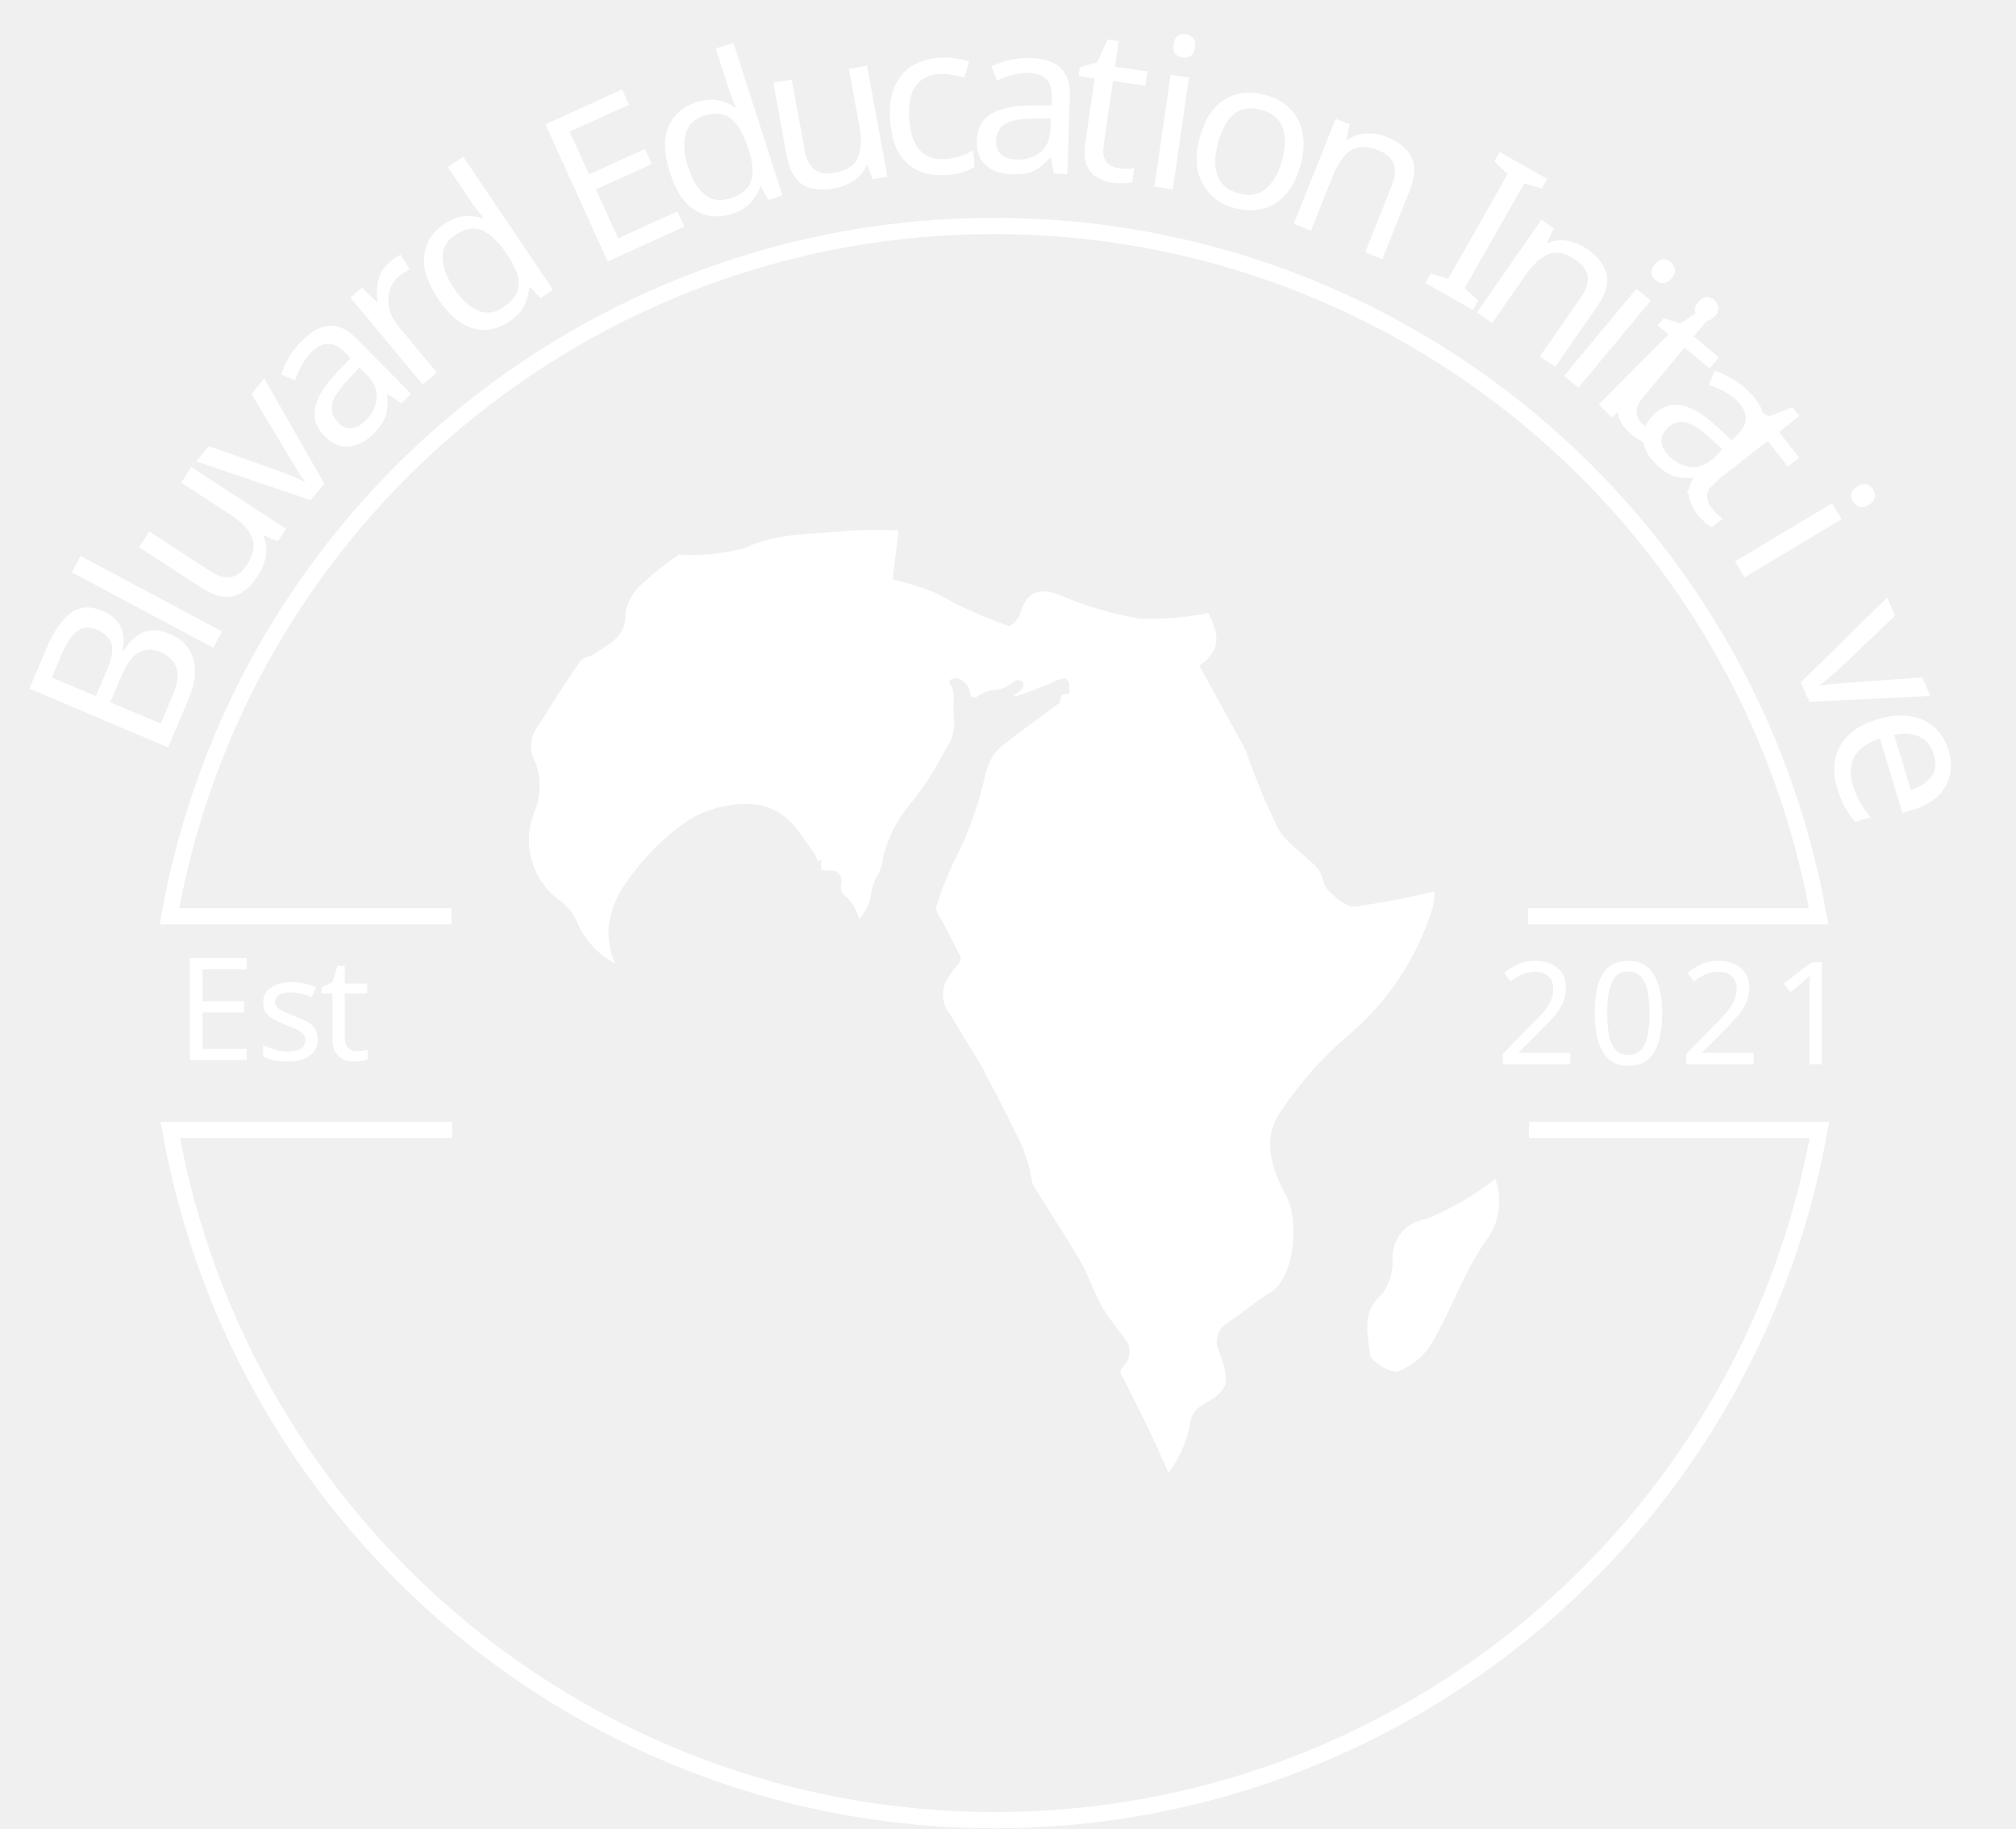
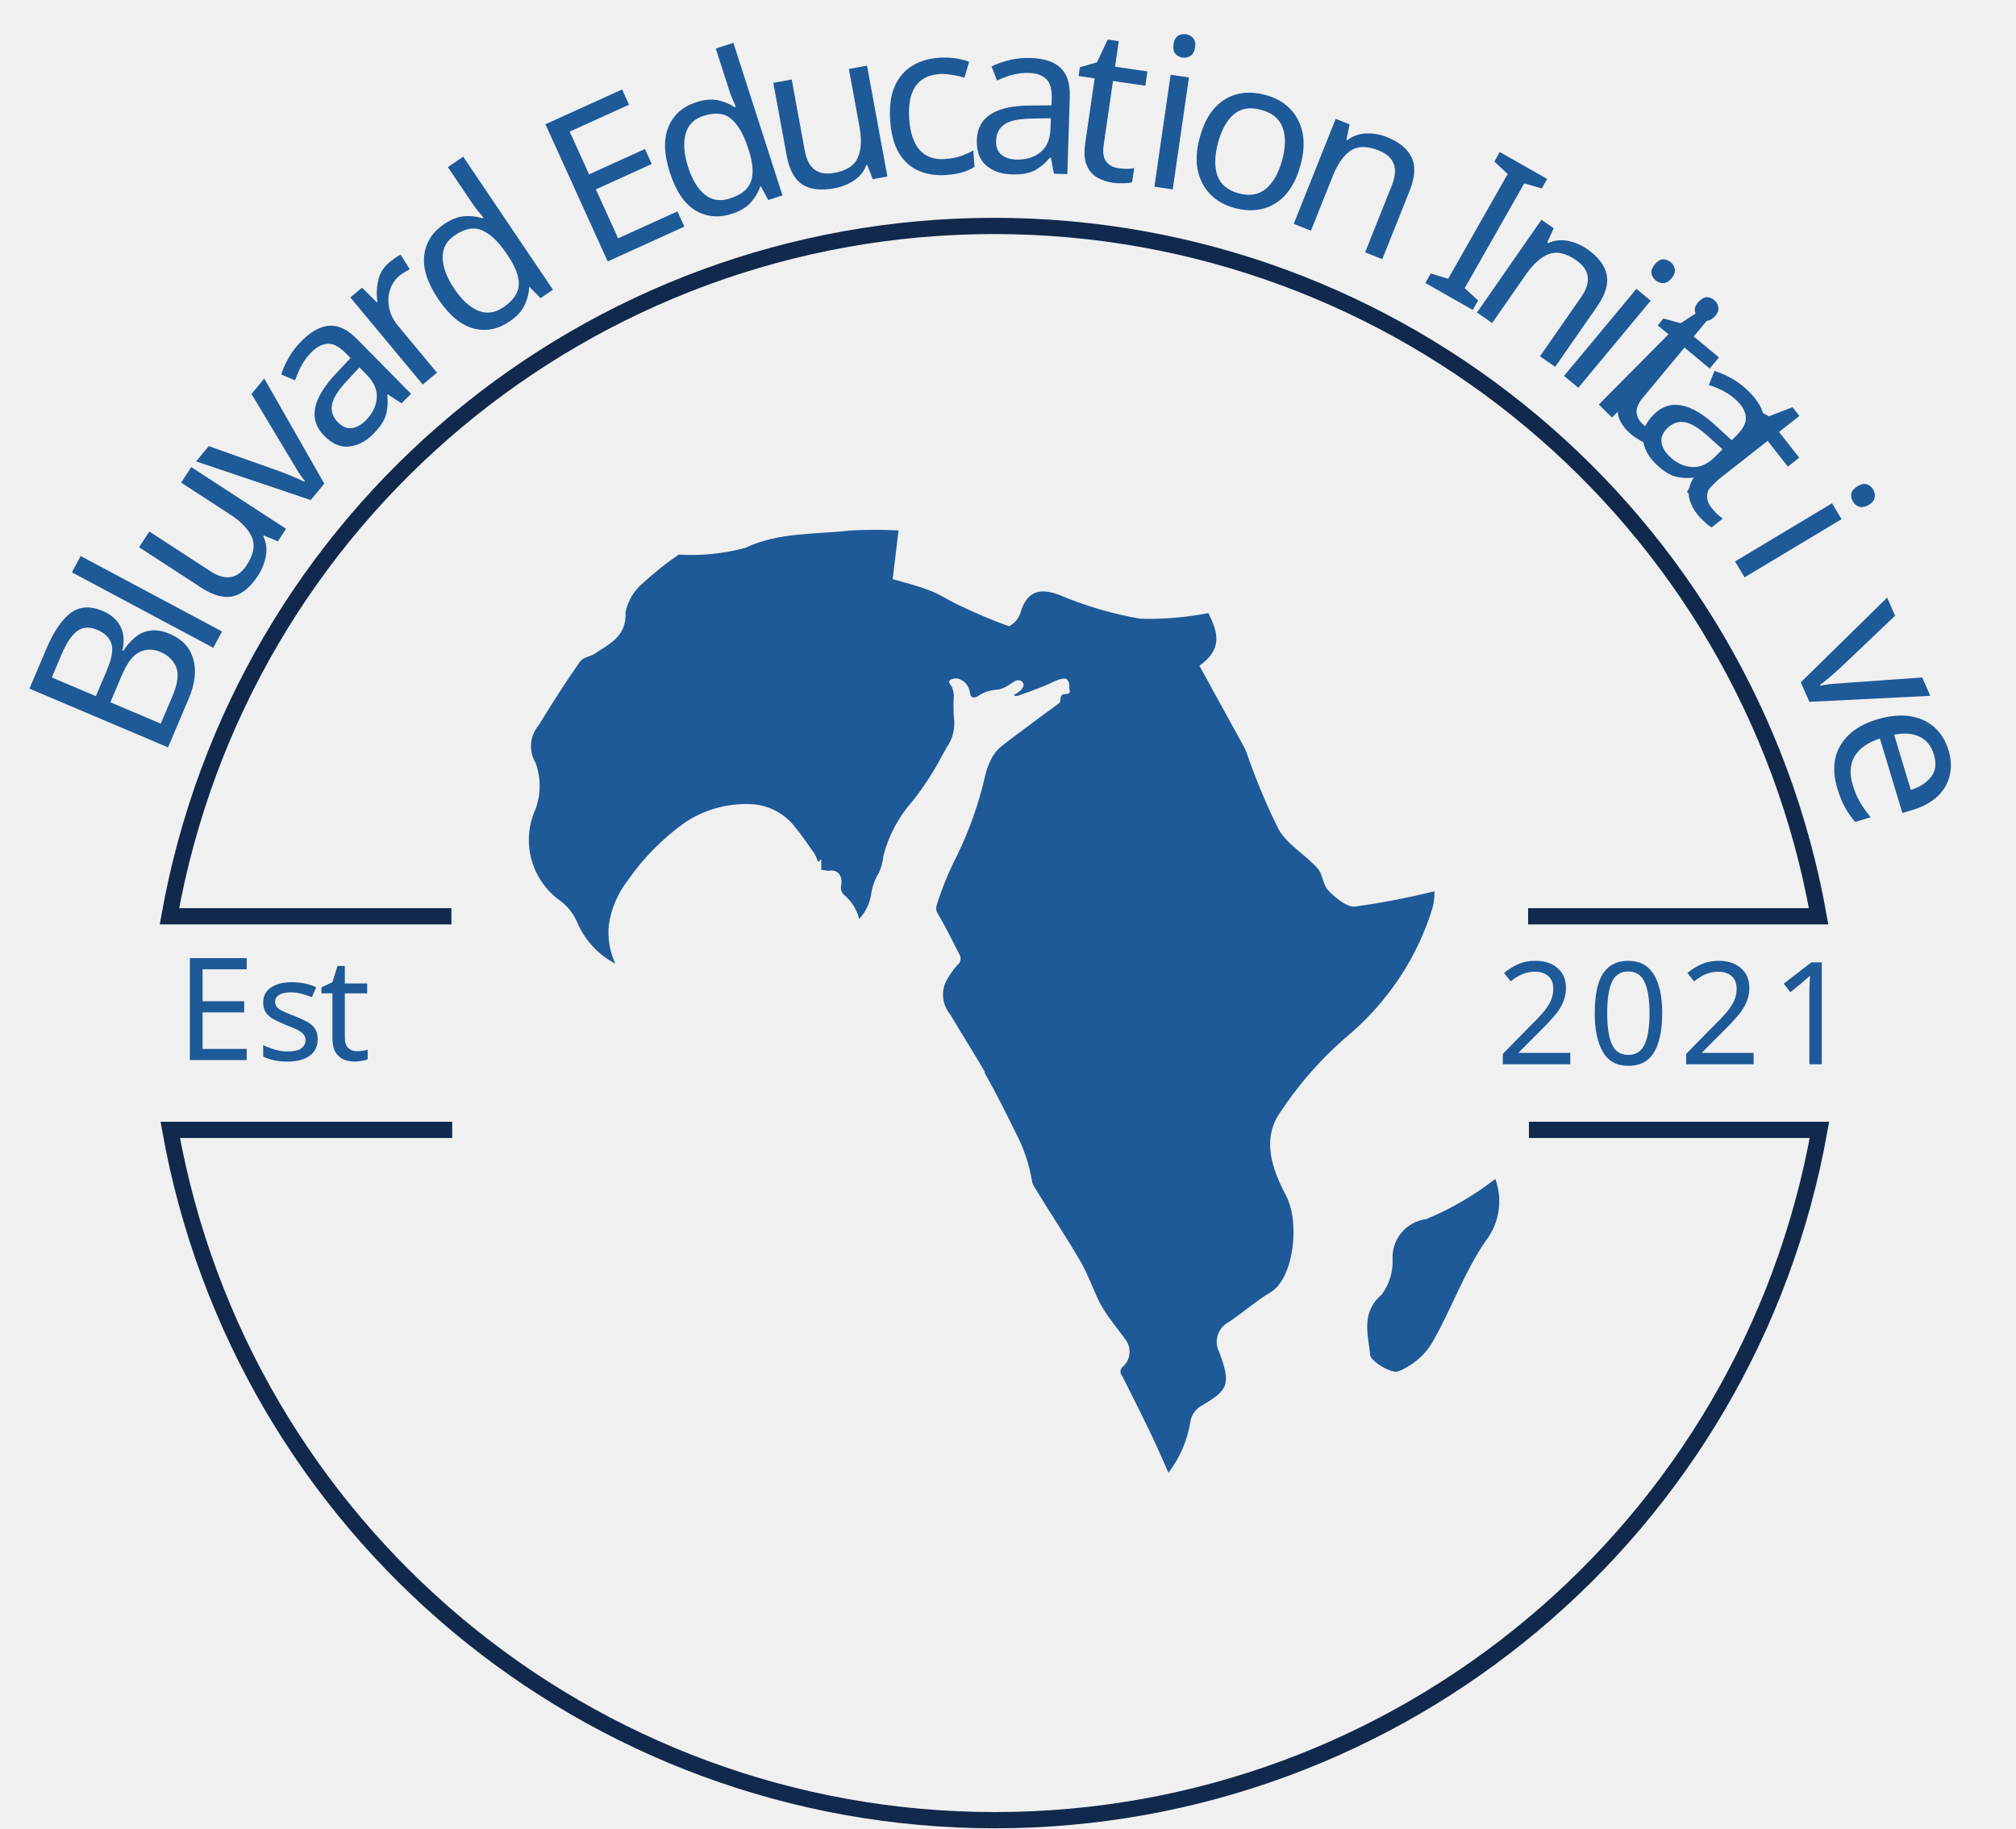
<svg xmlns="http://www.w3.org/2000/svg" viewBox="0 0 124.21 112.66">
  <defs>
-     <style>.cls-1,.cls-3,.cls-5,.cls-6{fill:#ffffff;}.cls-2{fill:none;stroke:#ffffff;stroke-miterlimit:10;}.cls-3,.cls-5{font-size:8.8px;font-family:Calibri-Light, Calibri;font-weight:300;}.cls-3{letter-spacing:0.07em;}.cls-4{letter-spacing:0.06em;}.cls-5{letter-spacing:0.07em;}.cls-6{font-size:13px;font-family:Calibri;}</style>
+     <style>.cls-1,.cls-3,.cls-5,.cls-6{fill:#1e5998;}.cls-2{fill:none;stroke:#10294c;stroke-miterlimit:10;}.cls-3,.cls-5{font-size:8.8px;font-family:Calibri-Light, Calibri;font-weight:300;}.cls-3{letter-spacing:0.07em;}.cls-4{letter-spacing:0.06em;}.cls-5{letter-spacing:0.07em;}.cls-6{font-size:13px;font-family:Calibri;}</style>
  </defs>
  <g id="Layer_2" data-name="Layer 2">
    <g id="Layer_1-2" data-name="Layer 1">
      <g id="Layer_1-2-2" data-name="Layer 1-2">
        <path class="cls-1" d="M88.24,56a16.51,16.51,0,0,1-2.62,5.09h0a16.53,16.53,0,0,1-2.39,2.56,22.47,22.47,0,0,0-3.58,3.78c-.26.35-.52.71-.76,1.08-1.18,1.68-.51,3.53.35,5.16s.48,5-.9,5.91c-1,.59-1.84,1.37-2.73,1.93a1.36,1.36,0,0,0-.49,1.79c.74,2,.57,2.34-1.15,3.34h0l0,0a1.39,1.39,0,0,0-.62.89,7,7,0,0,1-1.36,3.21c-.43-1-.88-2-1.37-3l-.39-.79-1.08-2.16a.4.4,0,0,1,0-.56,1.24,1.24,0,0,0,.23-1.65c-.29-.42-.63-.82-.92-1.23a9,9,0,0,1-.71-1.1c-.41-.84-.71-1.72-1.17-2.52-.9-1.55-1.88-3-2.83-4.57a1,1,0,0,1-.16-.35,9.73,9.73,0,0,0-1-3c-.61-1.24-1.23-2.49-1.92-3.71l0-.08c-.69-1.19-1.43-2.34-2.13-3.53a1.9,1.9,0,0,1-.3-1.93,4.92,4.92,0,0,1,.75-1.11.48.48,0,0,0,.13-.63l-.33-.64c-.31-.63-.63-1.25-1-1.87a.64.64,0,0,1-.07-.57,19.34,19.34,0,0,1,1.23-3,22.78,22.78,0,0,0,1.76-5,4.79,4.79,0,0,1,.33-.92,2.48,2.48,0,0,1,.59-.78c.73-.6,1.51-1.14,2.28-1.73l1.36-1a.43.43,0,0,0,.07-.22c0-.3.14-.32.33-.33s.29-.08.22-.29a.25.25,0,0,1,0-.17c0-.25-.1-.51-.33-.5a1.88,1.88,0,0,0-.57.17c-.26.11-.51.24-.77.34-.5.2-1,.38-1.52.56h-.2v-.08a1.67,1.67,0,0,0,.38-.25c.1-.11.21-.27.18-.4a.31.31,0,0,0-.38-.22l-.06,0c-.23.11-.45.29-.68.41a1.5,1.5,0,0,1-.42.15,2.81,2.81,0,0,0-.86.18,2.51,2.51,0,0,0-.45.26c-.24.09-.4.1-.45-.24a1,1,0,0,0-.78-.88.78.78,0,0,0-.44.09c-.14.1,0,.28.1.41a2.12,2.12,0,0,1,.13.51,10.29,10.29,0,0,0,0,1.36,2.6,2.6,0,0,1-.45,1.89c-.09.17-.21.36-.31.56a18,18,0,0,1-1.78,2.73,8.18,8.18,0,0,0-1.81,3.4,3.08,3.08,0,0,1-.26,1,3.42,3.42,0,0,0-.49,1.37,2.94,2.94,0,0,1-.73,1.5A2.84,2.84,0,0,0,52,55.13a.61.61,0,0,1-.17-.6c.09-.52-.17-1-.78-.88a2.34,2.34,0,0,1-.45-.07v-.64l-.21.16a1.89,1.89,0,0,0-.21-.51c-.4-.58-.8-1.15-1.23-1.68a3.63,3.63,0,0,0-2.73-1.37,6.79,6.79,0,0,0-4,1.12,14.76,14.76,0,0,0-3.55,3.59A5.87,5.87,0,0,0,37.51,57a4.6,4.6,0,0,0,.4,2.37,5.14,5.14,0,0,1-2.37-2.6,3.28,3.28,0,0,0-1.14-1.36A4.6,4.6,0,0,1,33,49.84,4.17,4.17,0,0,0,33,47a2,2,0,0,1,.19-2.32c.83-1.36,1.66-2.65,2.55-3.93.17-.25.6-.29.88-.46.92-.63,2-1.07,1.92-2.57a3.18,3.18,0,0,1,1.11-1.83,19.87,19.87,0,0,1,2.16-1.72,12.86,12.86,0,0,0,4.09-.41c2.12-1,4.34-.82,6.53-1.08a28.63,28.63,0,0,1,2.93,0c-.12,1-.21,1.78-.36,3,.57.17,1.46.38,2.3.71.63.23,1.19.63,1.79.9,1,.47,2,.92,3.09,1.29a1.49,1.49,0,0,0,.68-.78c.38-1.37,1.18-1.61,2.4-1.15a22.54,22.54,0,0,0,5,1.47,19,19,0,0,0,4.19-.35c.61,1.24.88,2.21-.55,3.25l2.61,4.75a5.28,5.28,0,0,1,.27.53,39,39,0,0,0,2,4.8c.54.94,1.64,1.55,2.39,2.39.33.35.32,1,.66,1.36s1.15,1.09,1.68,1a47,47,0,0,0,4.87-.94A3.34,3.34,0,0,1,88.24,56Z" />
        <path class="cls-1" d="M91.57,76.41c-1.36,1.94-2.14,4.25-3.33,6.31a4.26,4.26,0,0,1-1.54,1.5,3.71,3.71,0,0,1-.53.26.56.56,0,0,1-.36,0h0c-.56-.13-1.36-.69-1.39-1-.12-1.23-.6-2.6.71-3.72a3.42,3.42,0,0,0,.67-2.18,2.37,2.37,0,0,1,2.07-2.47,18.32,18.32,0,0,0,4.26-2.48A4,4,0,0,1,91.57,76.41Z" />
      </g>
      <path class="cls-2" d="M94.15,56.45h17.9a51.61,51.61,0,0,0-101.61,0H27.81" />
      <text class="cls-3" transform="translate(10.84 65.31)">E<tspan class="cls-4" x="4.92" y="0">s</tspan>
        <tspan x="8.83" y="0">t </tspan>
      </text>
      <text class="cls-5" transform="translate(92.17 65.57)">2021</text>
      <path class="cls-2" d="M94.2,69.61h17.9a51.61,51.61,0,0,1-101.61,0H27.86" />
      <text class="cls-6" transform="matrix(0.39, -0.92, 0.92, 0.39, 9.86, 47.21)">B</text>
      <text class="cls-6" transform="translate(12.62 40.89) rotate(-61.91)">l</text>
      <text class="cls-6" transform="translate(13.85 38.38) rotate(-56.95)">u</text>
      <text class="cls-6" transform="translate(17.47 32.85) rotate(-50.6)">v</text>
      <text class="cls-6" transform="matrix(0.71, -0.7, 0.7, 0.71, 20.9, 28.63)">a</text>
      <text class="cls-6" transform="matrix(0.77, -0.64, 0.64, 0.77, 25.19, 24.4)">r</text>
      <text class="cls-6" transform="matrix(0.83, -0.56, 0.56, 0.83, 28.35, 21.71)">d</text>
      <text class="cls-6" transform="translate(33.92 18.04) rotate(-29.12)"> </text>
      <text class="cls-6" transform="translate(36.29 16.63) rotate(-24.42)">E</text>
      <text class="cls-6" transform="translate(41.65 14.15) rotate(-17.83)">d</text>
      <text class="cls-6" transform="matrix(0.98, -0.18, 0.18, 0.98, 47.89, 12.12)">u</text>
      <text class="cls-6" transform="matrix(1, -0.07, 0.07, 1, 54.37, 10.93)">c</text>
      <text class="cls-6" transform="translate(59.53 10.53) rotate(1.81)">a</text>
      <text class="cls-6" transform="translate(65.38 10.67) rotate(8.26)">ti</text>
      <text class="cls-6" transform="translate(72.31 11.67) rotate(15.13)">o</text>
      <text class="cls-6" transform="translate(78.68 13.38) rotate(21.77)">n</text>
      <text class="cls-6" transform="translate(84.83 15.92) rotate(26.54)"> </text>
      <text class="cls-6" transform="translate(87.37 17.18) rotate(29.61)">I</text>
      <text class="cls-6" transform="matrix(0.82, 0.57, -0.57, 0.82, 90.09, 18.62)">n</text>
      <text class="cls-6" transform="matrix(0.77, 0.64, -0.64, 0.77, 95.51, 22.45)">it</text>
      <text class="cls-6" transform="translate(97.72 24.14) rotate(44.77)">ia</text>
      <text class="cls-6" transform="translate(102.68 29.07) rotate(51.88)">t</text>
      <text class="cls-6" transform="translate(106.33 33.64) rotate(59.04)">i</text>
      <text class="cls-6" transform="translate(109.89 39.62) rotate(66.29)">v</text>
      <text class="cls-6" transform="matrix(0.29, 0.96, -0.96, 0.29, 112.14, 44.63)">e</text>
    </g>
  </g>
</svg>
